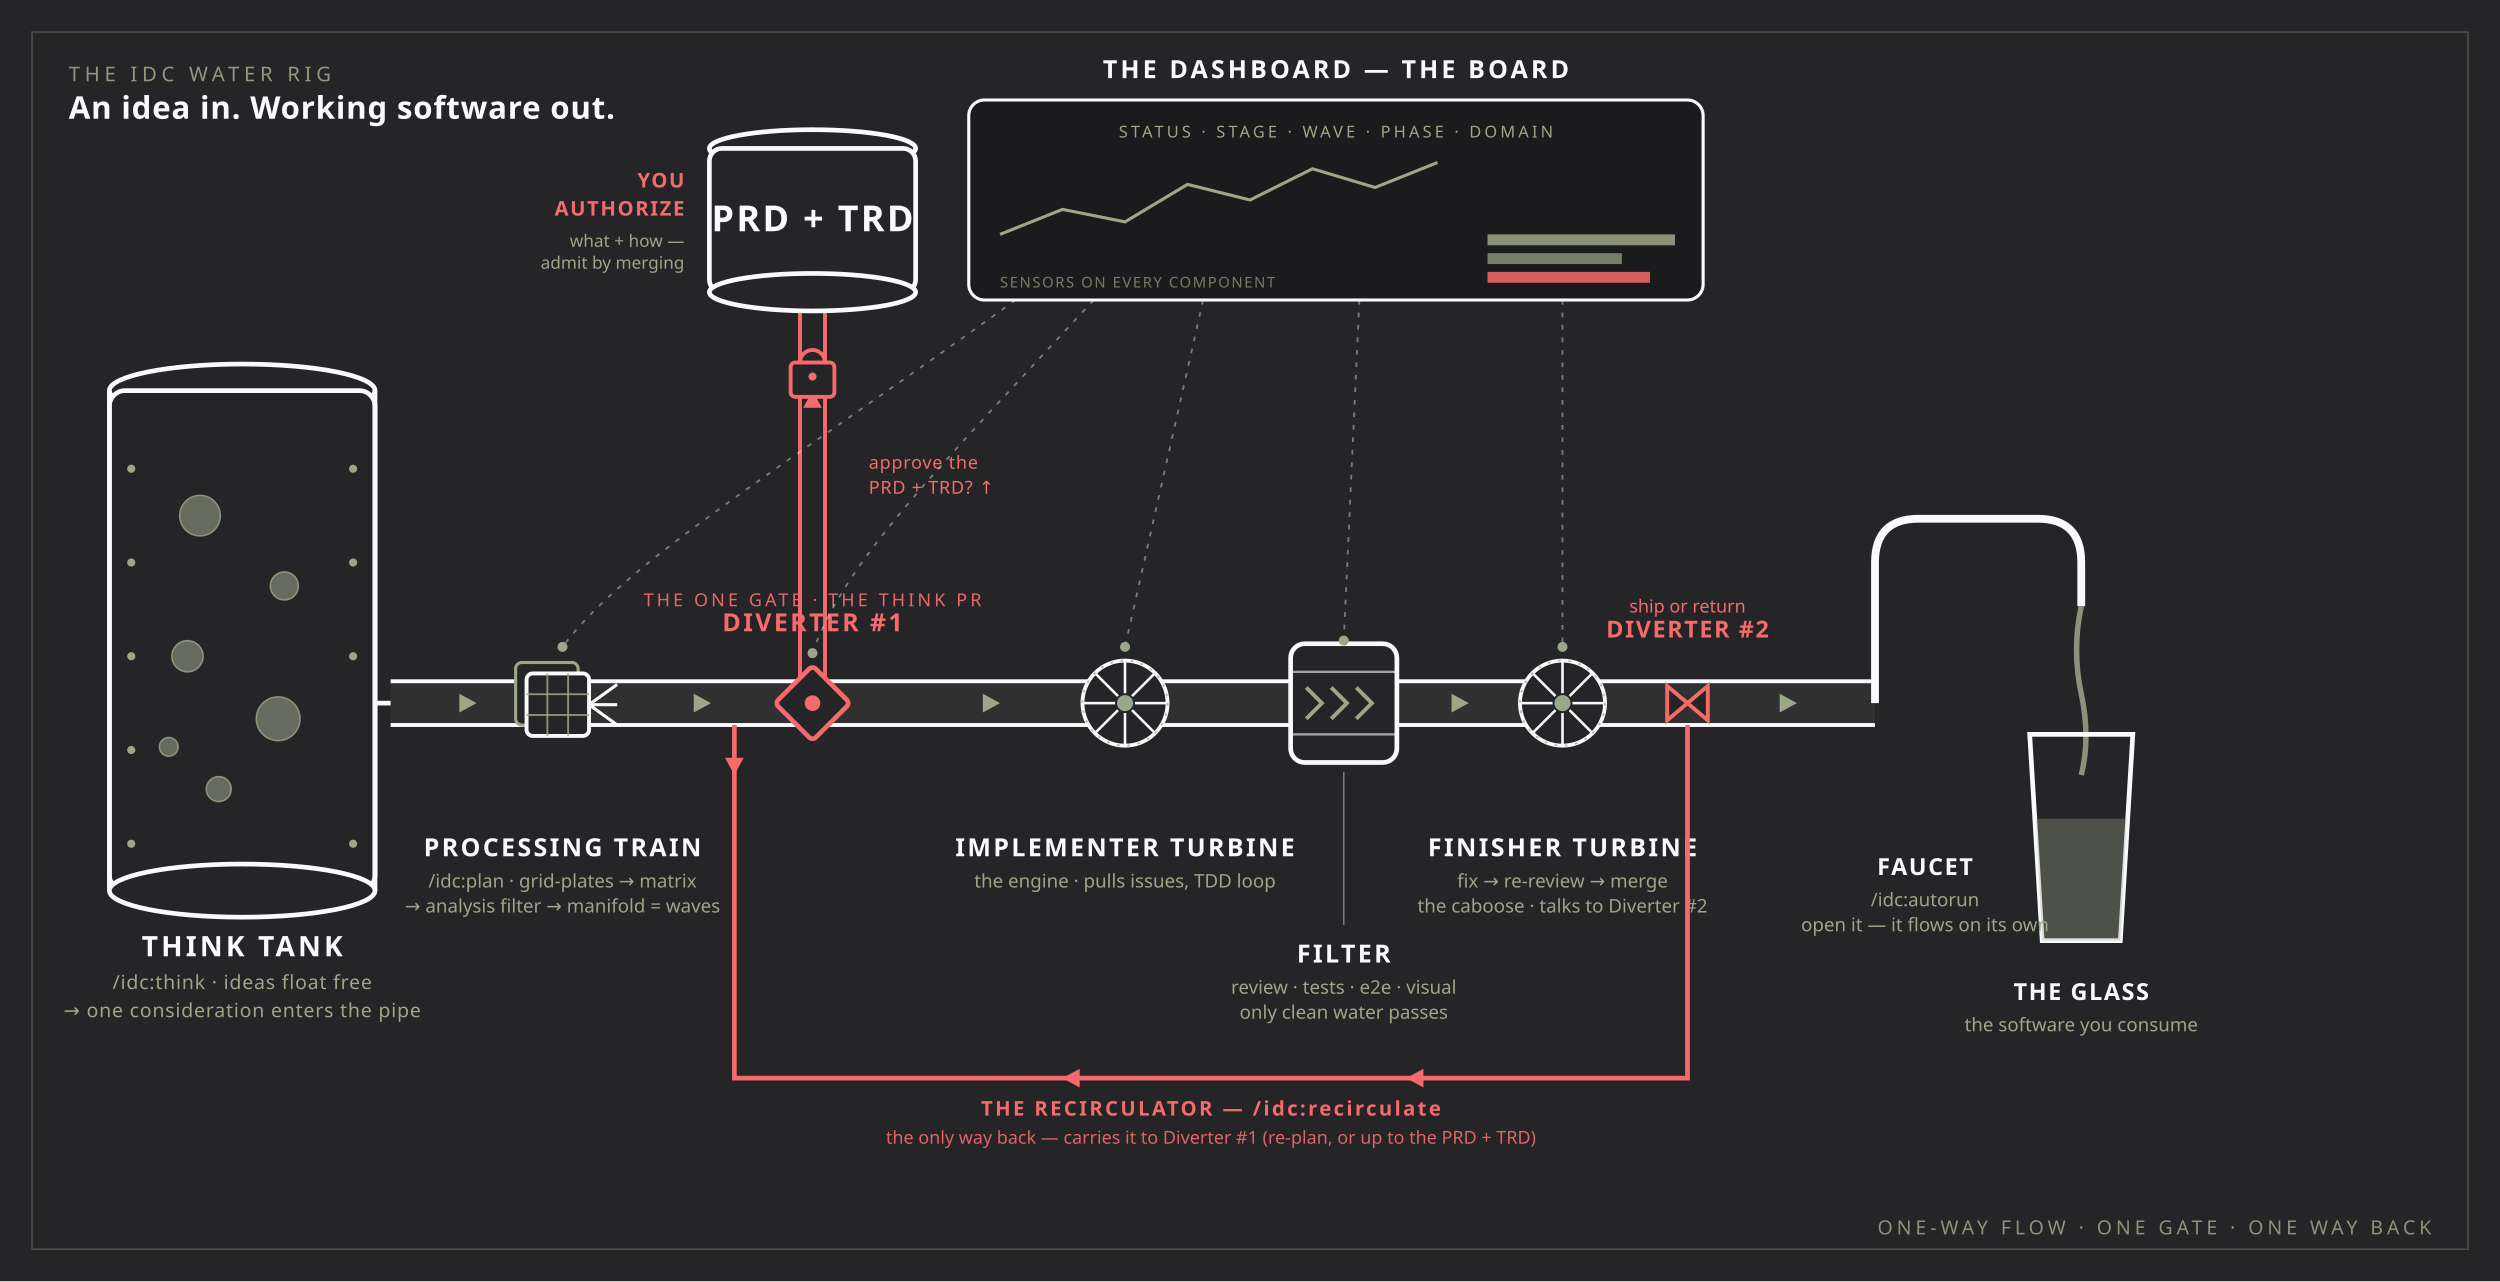
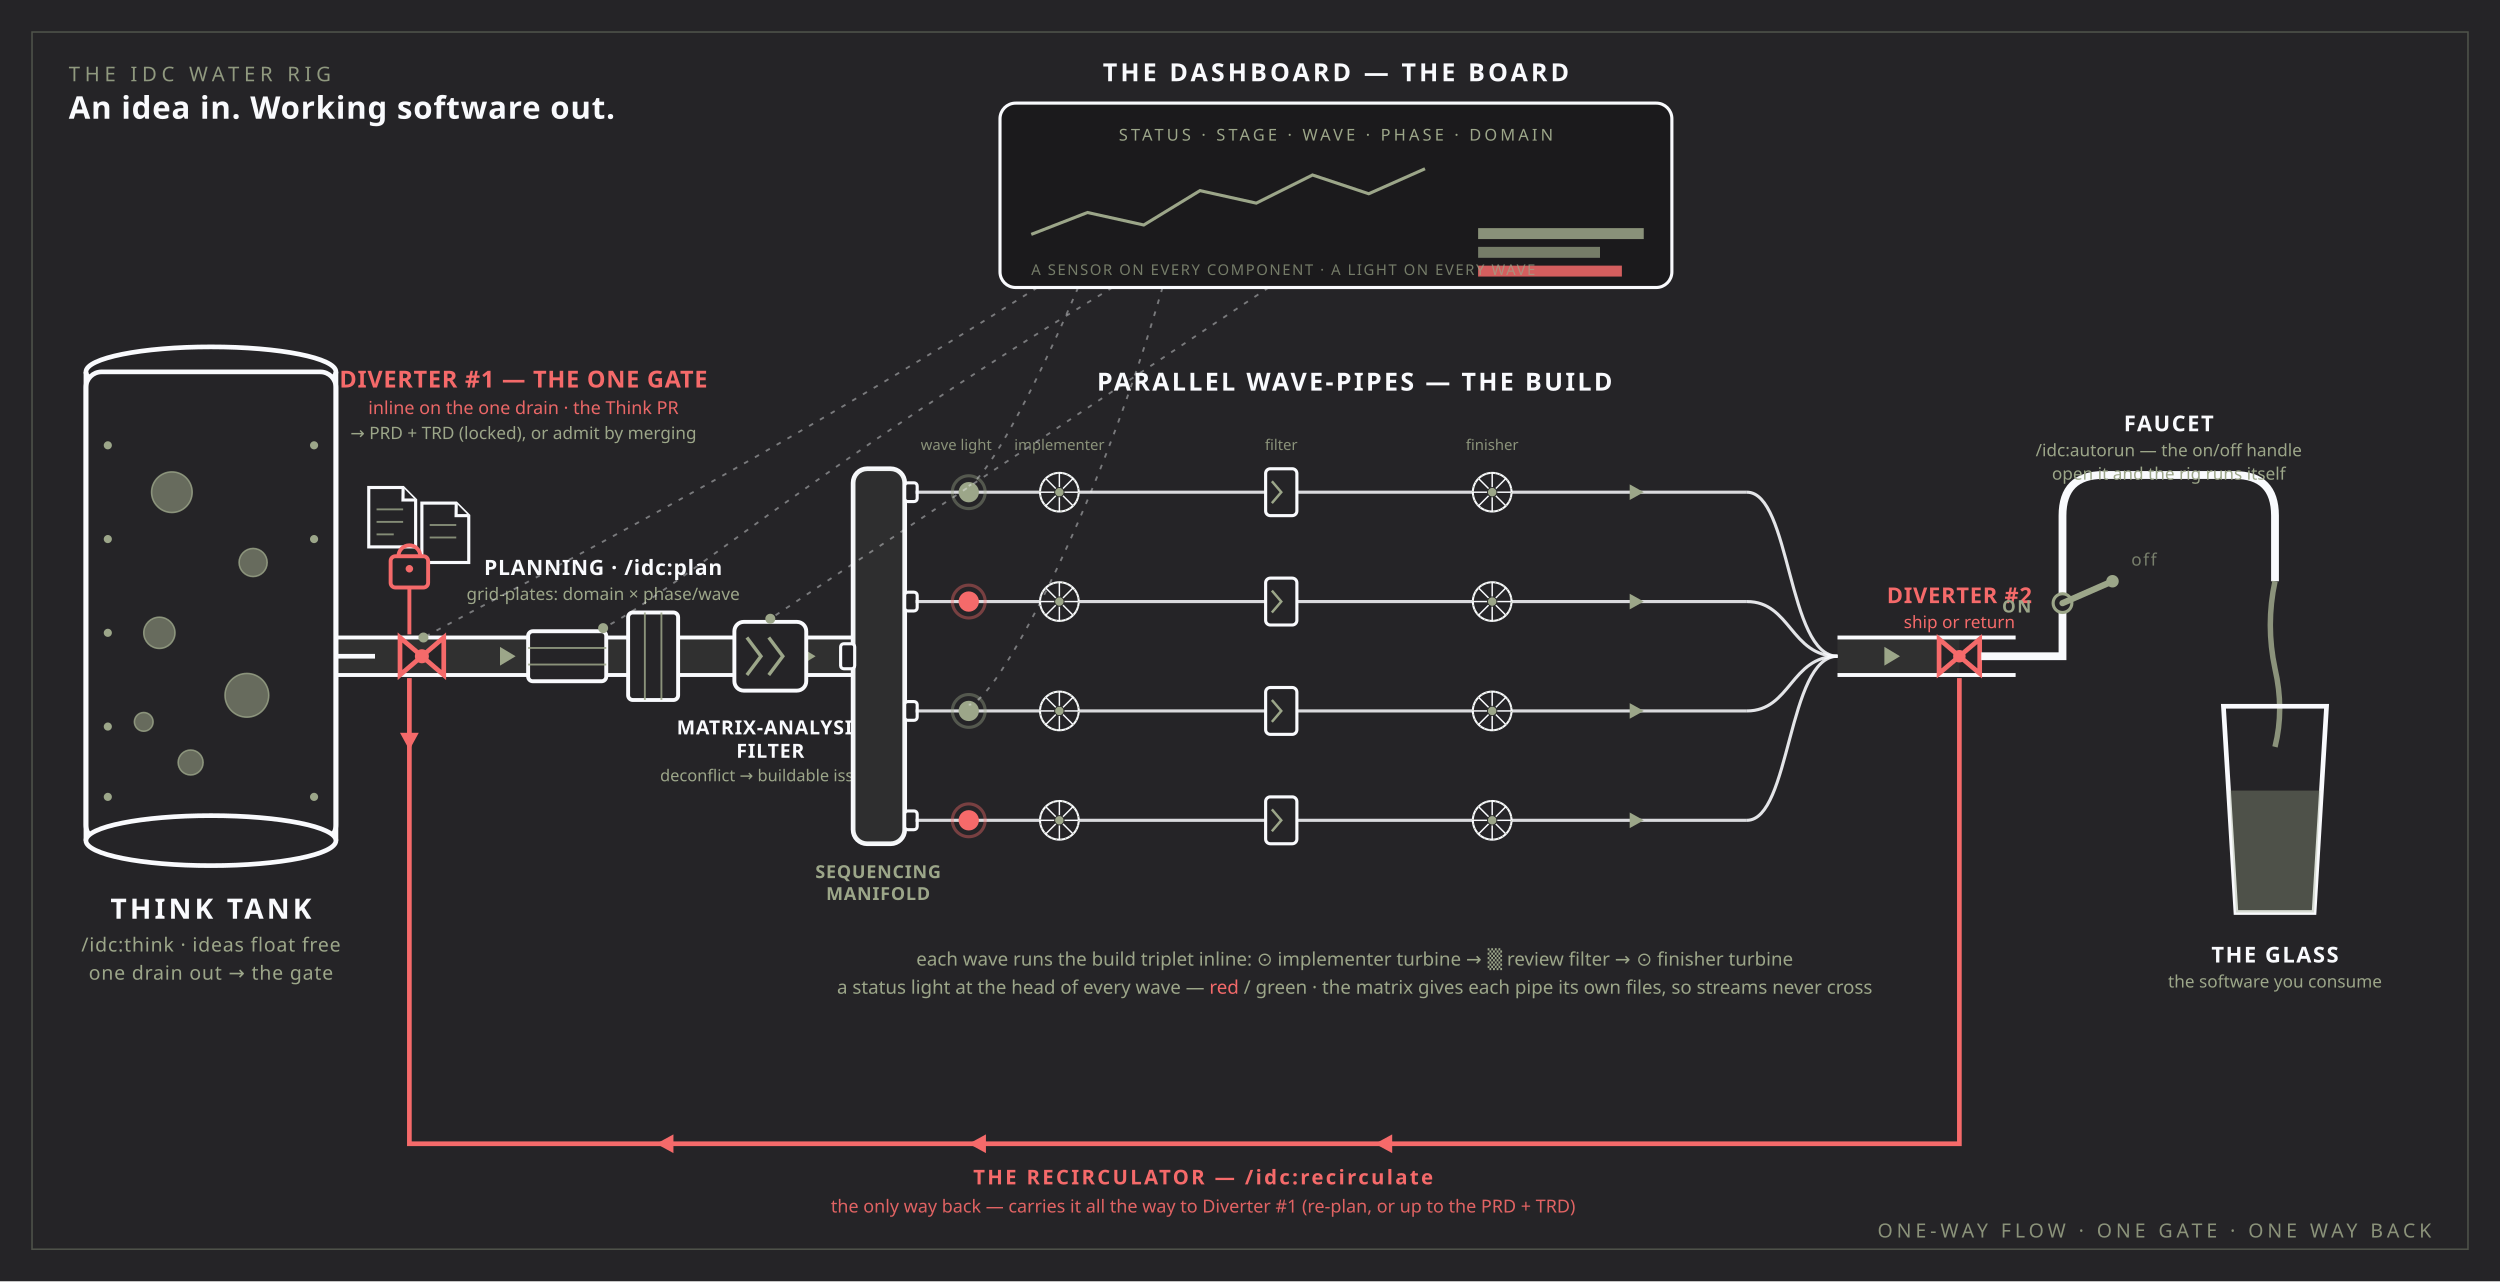
- <svg xmlns="http://www.w3.org/2000/svg" width="1600" height="820" viewBox="0 0 1600 820" role="img" aria-label="The IDC water rig: ideas leave the Think Tank as a PRD + TRD and hit Diverter #1 (the one gate, the Think PR you merge to admit them, branching up to the locked PRD + TRD). Admitted work runs through the processing train (the matrix grid-plates and sequencer manifold), then the Implementer turbine, the review Filter, and the Finisher turbine, reaching Diverter #2 (ship or return): clean water pours out the Autorun faucet into the glass; anything not-good goes to the Recirculator, which carries controlled backflow all the way to Diverter #1. A dashboard reads sensors on every component.">
+ <svg xmlns="http://www.w3.org/2000/svg" width="1600" height="820" viewBox="0 0 1600 820" role="img" aria-label="The IDC water rig: ideas leave the Think Tank through ONE drain carrying an inline Diverter #1 — the one gate — which either holds the flow as the locked PRD + TRD (you authorize by merging the Think PR) or admits it down the pipe. Admitted work crosses two planning grid-plates (domain x phase/wave) and the matrix-analysis filter, then the labeled Sequencing Manifold junction fans the single pipe into four parallel wave-pipes — each running the build triplet inline (implementer turbine, review filter, finisher turbine) with its own red/green status light at the head — before the pipes reform and reach Diverter #2 (ship or return): clean water pours out the Autorun faucet (with its on/off handle) into the glass, while not-good work takes the Recirculator all the way back to Diverter #1. A dashboard reads a sensor on every component and the light on every wave.">
  <defs>
    <symbol id="turbine" viewBox="-40 -40 80 80">
-       <circle r="33" fill="#252427" stroke="#F9FAFD" stroke-width="3" />
-       <g stroke="#F9FAFD" stroke-width="2">
+       <circle r="33" fill="#252427" stroke="#F9FAFD" stroke-width="3.5" />
+       <g stroke="#F9FAFD" stroke-width="2.5">
        <line x1="0" y1="-33" x2="0" y2="33" />
        <line x1="-33" y1="0" x2="33" y2="0" />
        <line x1="-23.3" y1="-23.3" x2="23.3" y2="23.3" />
        <line x1="-23.3" y1="23.3" x2="23.3" y2="-23.3" />
      </g>
-       <circle r="7" fill="#9CA689" stroke="#252427" stroke-width="1.5" />
-       <circle r="33" fill="none" stroke="#9CA689" stroke-width="1.5" stroke-dasharray="2 6" opacity="0.7" />
+       <circle r="8" fill="#9CA689" stroke="#252427" stroke-width="1.5" />
+       <circle r="33" fill="none" stroke="#9CA689" stroke-width="2" stroke-dasharray="2 6" opacity="0.7" />
    </symbol>
    <clipPath id="frame">
      <rect x="0" y="0" width="1600" height="820" />
    </clipPath>
  </defs>
  <g clip-path="url(#frame)" font-family="Gill Sans, Gill Sans MT, Futura, Trebuchet MS, sans-serif">
    <rect width="1600" height="820" fill="#252427" />
    <rect x="20.5" y="20.5" width="1559" height="779" fill="none" stroke="#9CA689" stroke-opacity="0.35" stroke-width="1" />
    <text x="44" y="52" font-size="13" letter-spacing="3" fill="#9CA689" fill-opacity="0.9">THE IDC WATER RIG</text>
    <text x="44" y="76" font-size="20" font-weight="bold" letter-spacing="0.5" fill="#F9FAFD">An idea in. Working software out.</text>
-     <text x="1556" y="790" text-anchor="end" font-size="12.5" letter-spacing="2.5" fill="#9CA689" fill-opacity="0.85">ONE-WAY FLOW · ONE GATE · ONE WAY BACK</text>
-     <rect x="250" y="436" width="950" height="28" fill="#9CA689" fill-opacity="0.10" />
-     <line x1="250" y1="436" x2="1200" y2="436" stroke="#F9FAFD" stroke-width="2.5" />
-     <line x1="250" y1="464" x2="1200" y2="464" stroke="#F9FAFD" stroke-width="2.5" />
+     <text x="1556" y="792" text-anchor="end" font-size="12.5" letter-spacing="2.5" fill="#9CA689" fill-opacity="0.85">ONE-WAY FLOW · ONE GATE · ONE WAY BACK</text>
+     <rect x="213" y="408" width="333" height="24" fill="#9CA689" fill-opacity="0.10" />
+     <line x1="213" y1="408" x2="546" y2="408" stroke="#F9FAFD" stroke-width="2.5" />
+     <line x1="213" y1="432" x2="546" y2="432" stroke="#F9FAFD" stroke-width="2.5" />
    <g fill="#9CA689">
-       <path d="M305,450 l-11,-6 l0,12 z" />
-       <path d="M455,450 l-11,-6 l0,12 z" />
-       <path d="M640,450 l-11,-6 l0,12 z" />
-       <path d="M940,450 l-11,-6 l0,12 z" />
-       <path d="M1150,450 l-11,-6 l0,12 z" />
+       <path d="M330,420 l-10,-6 l0,12 z" />
+       <path d="M522,420 l-10,-6 l0,12 z" />
    </g>
    <g>
-       <ellipse cx="155" cy="250" rx="85" ry="17" fill="#252427" stroke="#F9FAFD" stroke-width="3" />
-       <rect x="70" y="250" width="170" height="320" rx="10" fill="#252427" stroke="#F9FAFD" stroke-width="3" />
-       <line x1="70" y1="250" x2="70" y2="570" stroke="#F9FAFD" stroke-width="3" />
-       <line x1="240" y1="250" x2="240" y2="570" stroke="#F9FAFD" stroke-width="3" />
-       <ellipse cx="155" cy="570" rx="85" ry="17" fill="#252427" stroke="#F9FAFD" stroke-width="3" />
+       <ellipse cx="135" cy="238" rx="80" ry="16" fill="#252427" stroke="#F9FAFD" stroke-width="3" />
+       <rect x="55" y="238" width="160" height="300" rx="10" fill="#252427" stroke="#F9FAFD" stroke-width="3" />
+       <line x1="55" y1="238" x2="55" y2="538" stroke="#F9FAFD" stroke-width="3" />
+       <line x1="215" y1="238" x2="215" y2="538" stroke="#F9FAFD" stroke-width="3" />
+       <ellipse cx="135" cy="538" rx="80" ry="16" fill="#252427" stroke="#F9FAFD" stroke-width="3" />
      <g fill="#9CA689">
-         <circle cx="84" cy="300" r="2.6" />
-         <circle cx="84" cy="360" r="2.6" />
-         <circle cx="84" cy="420" r="2.6" />
-         <circle cx="84" cy="480" r="2.6" />
-         <circle cx="84" cy="540" r="2.6" />
-         <circle cx="226" cy="300" r="2.6" />
-         <circle cx="226" cy="360" r="2.6" />
-         <circle cx="226" cy="420" r="2.6" />
-         <circle cx="226" cy="540" r="2.6" />
+         <circle cx="69" cy="285" r="2.6" />
+         <circle cx="69" cy="345" r="2.6" />
+         <circle cx="69" cy="405" r="2.6" />
+         <circle cx="69" cy="465" r="2.6" />
+         <circle cx="69" cy="510" r="2.6" />
+         <circle cx="201" cy="285" r="2.6" />
+         <circle cx="201" cy="345" r="2.6" />
+         <circle cx="201" cy="510" r="2.6" />
      </g>
      <g fill="#9CA689" fill-opacity="0.55" stroke="#9CA689" stroke-opacity="0.8">
-         <circle cx="128" cy="330" r="13" />
-         <circle cx="182" cy="375" r="9" />
-         <circle cx="120" cy="420" r="10" />
-         <circle cx="178" cy="460" r="14" />
-         <circle cx="140" cy="505" r="8" />
-         <circle cx="108" cy="478" r="6" />
+         <circle cx="110" cy="315" r="13" />
+         <circle cx="162" cy="360" r="9" />
+         <circle cx="102" cy="405" r="10" />
+         <circle cx="158" cy="445" r="14" />
+         <circle cx="122" cy="488" r="8" />
+         <circle cx="92" cy="462" r="6" />
      </g>
-       <path d="M240,450 L250,450" stroke="#F9FAFD" stroke-width="3" />
-     </g>
-     <text x="155" y="612" text-anchor="middle" font-size="18" font-weight="bold" letter-spacing="2" fill="#F9FAFD">THINK TANK</text>
-     <text x="155" y="633" text-anchor="middle" font-size="12.5" fill="#9CA689" letter-spacing="0.5">/idc:think · ideas float free</text>
-     <text x="155" y="651" text-anchor="middle" font-size="12.5" fill="#9CA689" letter-spacing="0.5">→ one consideration enters the pipe</text>
+       <path d="M215,420 L240,420" stroke="#F9FAFD" stroke-width="3" />
+     </g>
+     <text x="135" y="588" text-anchor="middle" font-size="18" font-weight="bold" letter-spacing="2" fill="#F9FAFD">THINK TANK</text>
+     <text x="135" y="609" text-anchor="middle" font-size="12.5" fill="#9CA689" letter-spacing="0.5">/idc:think · ideas float free</text>
+     <text x="135" y="627" text-anchor="middle" font-size="12.5" fill="#9CA689" letter-spacing="0.5">one drain out → the gate</text>
+     <line x1="262" y1="406" x2="262" y2="356" stroke="#F56A6A" stroke-width="2.5" />
+     <g stroke="#F9FAFD" stroke-width="2" fill="#252427">
+       <path d="M236,312 l22,0 l8,8 l0,30 l-30,0 z" />
+       <path d="M258,312 l-0.1,8 l8,0" />
+       <path d="M270,322 l22,0 l8,8 l0,30 l-30,0 z" />
+       <path d="M292,322 l-0.1,8 l8,0" />
+     </g>
+     <g stroke="#9CA689" stroke-width="1.2" stroke-opacity="0.8">
+       <line x1="241" y1="326" x2="258" y2="326" />
+       <line x1="241" y1="334" x2="258" y2="334" />
+       <line x1="241" y1="342" x2="252" y2="342" />
+       <line x1="275" y1="336" x2="292" y2="336" />
+       <line x1="275" y1="344" x2="292" y2="344" />
+     </g>
+     <path d="M255,356 a7,7 0 0 1 14,0" fill="none" stroke="#F56A6A" stroke-width="2.5" />
+     <rect x="250" y="356" width="24" height="20" rx="3" fill="#252427" stroke="#F56A6A" stroke-width="2.5" />
+     <circle cx="262" cy="364" r="2.4" fill="#F56A6A" />
+     <g transform="translate(270,420)">
+       <path d="M0,0 L-14,-12 L-14,12 z" fill="#252427" stroke="#F56A6A" stroke-width="3" />
+       <path d="M0,0 L14,-12 L14,12 z" fill="#252427" stroke="#F56A6A" stroke-width="3" />
+       <circle r="4.5" fill="#F56A6A" />
+     </g>
+     <text x="335" y="248" text-anchor="middle" font-size="15" font-weight="bold" letter-spacing="0.5" fill="#F56A6A">DIVERTER #1 — THE ONE GATE</text>
+     <text x="335" y="265" text-anchor="middle" font-size="11.5" fill="#F56A6A" fill-opacity="0.95">inline on the one drain · the Think PR</text>
+     <text x="335" y="281" text-anchor="middle" font-size="11" fill="#9CA689">→ PRD + TRD (locked), or admit by merging</text>
+     <rect x="338" y="404" width="50" height="32" rx="3" fill="#252427" stroke="#F9FAFD" stroke-width="2.5" />
+     <g stroke="#9CA689" stroke-width="1.2" stroke-opacity="0.85">
+       <line x1="338" y1="414.7" x2="388" y2="414.7" />
+       <line x1="338" y1="425.3" x2="388" y2="425.3" />
+     </g>
+     <rect x="402" y="392" width="32" height="56" rx="3" fill="#252427" stroke="#F9FAFD" stroke-width="2.5" />
+     <g stroke="#9CA689" stroke-width="1.2" stroke-opacity="0.85">
+       <line x1="412.7" y1="392" x2="412.7" y2="448" />
+       <line x1="423.3" y1="392" x2="423.3" y2="448" />
+     </g>
+     <text x="386" y="368" text-anchor="middle" font-size="13.5" font-weight="bold" letter-spacing="0.5" fill="#F9FAFD">PLANNING · /idc:plan</text>
+     <text x="386" y="384" text-anchor="middle" font-size="11" fill="#9CA689">grid-plates: domain × phase/wave</text>
+     <rect x="470" y="398" width="46" height="44" rx="6" fill="#252427" stroke="#F9FAFD" stroke-width="2.5" />
+     <g fill="none" stroke="#9CA689" stroke-width="2.2">
+       <path d="M478,408 l9,12 l-9,12" />
+       <path d="M492,408 l9,12 l-9,12" />
+     </g>
+     <text x="493" y="470" text-anchor="middle" font-size="12.5" font-weight="bold" letter-spacing="0.5" fill="#F9FAFD">MATRIX-ANALYSIS</text>
+     <text x="493" y="485" text-anchor="middle" font-size="12.5" font-weight="bold" letter-spacing="0.5" fill="#F9FAFD">FILTER</text>
+     <text x="493" y="500" text-anchor="middle" font-size="10.5" fill="#9CA689">deconflict → buildable issues</text>
+     <text x="867" y="250" text-anchor="middle" font-size="16" font-weight="bold" letter-spacing="1.5" fill="#F9FAFD">PARALLEL WAVE-PIPES — THE BUILD</text>
+     <text x="867" y="618" text-anchor="middle" font-size="12" fill="#9CA689">each wave runs the build triplet inline:  ⊙ implementer turbine  →  ▒ review filter  →  ⊙ finisher turbine</text>
+     <text x="867" y="636" text-anchor="middle" font-size="12" fill="#9CA689">a status light at the head of every wave — <tspan fill="#F56A6A">red</tspan> / <tspan fill="#9CA689">green</tspan> · the matrix gives each pipe its own files, so streams never cross</text>
+     <rect x="546" y="300" width="33" height="240" rx="9" fill="#252427" stroke="#F9FAFD" stroke-width="3" />
+     <rect x="546" y="300" width="33" height="240" rx="9" fill="#9CA689" fill-opacity="0.08" stroke="none" />
+     <rect x="538" y="412" width="9" height="16" rx="2" fill="#252427" stroke="#F9FAFD" stroke-width="2" />
+     <g stroke="#F9FAFD" stroke-width="2" fill="#252427">
+       <rect x="579" y="309" width="8" height="12" rx="2" />
+       <rect x="579" y="379" width="8" height="12" rx="2" />
+       <rect x="579" y="449" width="8" height="12" rx="2" />
+       <rect x="579" y="519" width="8" height="12" rx="2" />
+     </g>
+     <text x="562" y="562" text-anchor="middle" font-size="11.5" font-weight="bold" letter-spacing="0.5" fill="#9CA689">SEQUENCING</text>
+     <text x="562" y="576" text-anchor="middle" font-size="11.5" font-weight="bold" letter-spacing="0.5" fill="#9CA689">MANIFOLD</text>
+     <g fill="none" stroke="#F9FAFD" stroke-width="2" stroke-opacity="0.9">
+       <path d="M1118,315 C1146,315 1144,420 1176,420" />
+       <path d="M1118,385 C1146,385 1146,420 1176,420" />
+       <path d="M1118,455 C1146,455 1146,420 1176,420" />
+       <path d="M1118,525 C1146,525 1144,420 1176,420" />
+     </g>
+     <line x1="586" y1="315" x2="1118" y2="315" stroke="#F9FAFD" stroke-width="2" stroke-opacity="0.85" />
+     <use href="#turbine" x="663" y="300" width="30" height="30" />
+     <rect x="810" y="300" width="20" height="30" rx="3" fill="#252427" stroke="#F9FAFD" stroke-width="2" />
+     <path d="M814,308 l6,7 l-6,7" fill="none" stroke="#9CA689" stroke-width="1.6" />
+     <use href="#turbine" x="940" y="300" width="30" height="30" />
+     <path d="M1052,315 l-9,-5 l0,10 z" fill="#9CA689" />
+     <circle cx="620" cy="315" r="6.5" fill="#9CA689" />
+     <circle cx="620" cy="315" r="10.5" fill="none" stroke="#9CA689" stroke-opacity="0.4" stroke-width="2" />
+     <line x1="586" y1="385" x2="1118" y2="385" stroke="#F9FAFD" stroke-width="2" stroke-opacity="0.85" />
+     <use href="#turbine" x="663" y="370" width="30" height="30" />
+     <rect x="810" y="370" width="20" height="30" rx="3" fill="#252427" stroke="#F9FAFD" stroke-width="2" />
+     <path d="M814,378 l6,7 l-6,7" fill="none" stroke="#9CA689" stroke-width="1.6" />
+     <use href="#turbine" x="940" y="370" width="30" height="30" />
+     <path d="M1052,385 l-9,-5 l0,10 z" fill="#9CA689" />
+     <circle cx="620" cy="385" r="6.5" fill="#F56A6A" />
+     <circle cx="620" cy="385" r="10.5" fill="none" stroke="#F56A6A" stroke-opacity="0.4" stroke-width="2" />
+     <line x1="586" y1="455" x2="1118" y2="455" stroke="#F9FAFD" stroke-width="2" stroke-opacity="0.85" />
+     <use href="#turbine" x="663" y="440" width="30" height="30" />
+     <rect x="810" y="440" width="20" height="30" rx="3" fill="#252427" stroke="#F9FAFD" stroke-width="2" />
+     <path d="M814,448 l6,7 l-6,7" fill="none" stroke="#9CA689" stroke-width="1.6" />
+     <use href="#turbine" x="940" y="440" width="30" height="30" />
+     <path d="M1052,455 l-9,-5 l0,10 z" fill="#9CA689" />
+     <circle cx="620" cy="455" r="6.5" fill="#9CA689" />
+     <circle cx="620" cy="455" r="10.5" fill="none" stroke="#9CA689" stroke-opacity="0.4" stroke-width="2" />
+     <line x1="586" y1="525" x2="1118" y2="525" stroke="#F9FAFD" stroke-width="2" stroke-opacity="0.85" />
+     <use href="#turbine" x="663" y="510" width="30" height="30" />
+     <rect x="810" y="510" width="20" height="30" rx="3" fill="#252427" stroke="#F9FAFD" stroke-width="2" />
+     <path d="M814,518 l6,7 l-6,7" fill="none" stroke="#9CA689" stroke-width="1.6" />
+     <use href="#turbine" x="940" y="510" width="30" height="30" />
+     <path d="M1052,525 l-9,-5 l0,10 z" fill="#9CA689" />
+     <circle cx="620" cy="525" r="6.5" fill="#F56A6A" />
+     <circle cx="620" cy="525" r="10.5" fill="none" stroke="#F56A6A" stroke-opacity="0.4" stroke-width="2" />
+     <text x="612" y="288" text-anchor="middle" font-size="9.5" fill="#9CA689" fill-opacity="0.85">wave light</text>
+     <text x="678" y="288" text-anchor="middle" font-size="9.5" fill="#9CA689" fill-opacity="0.85">implementer</text>
+     <text x="820" y="288" text-anchor="middle" font-size="9.5" fill="#9CA689" fill-opacity="0.85">filter</text>
+     <text x="955" y="288" text-anchor="middle" font-size="9.5" fill="#9CA689" fill-opacity="0.85">finisher</text>
+     <rect x="1176" y="408" width="78" height="24" fill="#9CA689" fill-opacity="0.10" />
+     <line x1="1176" y1="408" x2="1290" y2="408" stroke="#F9FAFD" stroke-width="2.5" />
+     <line x1="1176" y1="432" x2="1290" y2="432" stroke="#F9FAFD" stroke-width="2.5" />
+     <path d="M1216,420 l-10,-6 l0,12 z" fill="#9CA689" />
+     <g transform="translate(1254,420)">
+       <path d="M0,0 L-13,-11 L-13,11 z" fill="#252427" stroke="#F56A6A" stroke-width="3" />
+       <path d="M0,0 L13,-11 L13,11 z" fill="#252427" stroke="#F56A6A" stroke-width="3" />
+       <circle r="4" fill="#F56A6A" />
+     </g>
+     <text x="1254" y="386" text-anchor="middle" font-size="14" font-weight="bold" letter-spacing="0.5" fill="#F56A6A">DIVERTER #2</text>
+     <text x="1254" y="402" text-anchor="middle" font-size="11" fill="#F56A6A">ship or return</text>
+     <path d="M1268,420 L1320,420 L1320,330 Q1320,304 1346,304 L1430,304 Q1456,304 1456,330 L1456,372" fill="none" stroke="#F9FAFD" stroke-width="5" />
    <g>
-       <rect x="330" y="424" width="40" height="40" rx="4" fill="#252427" stroke="#9CA689" stroke-width="2" />
-       <rect x="337" y="431" width="40" height="40" rx="4" fill="#252427" stroke="#F9FAFD" stroke-width="2.5" />
-       <g stroke="#9CA689" stroke-width="1.2" stroke-opacity="0.85">
-         <line x1="350.3" y1="431" x2="350.3" y2="471" />
-         <line x1="363.6" y1="431" x2="363.6" y2="471" />
-         <line x1="337" y1="444.3" x2="377" y2="444.3" />
-         <line x1="337" y1="457.6" x2="377" y2="457.6" />
-       </g>
-       <g stroke="#F9FAFD" stroke-width="2" fill="none">
-         <path d="M377,451 L395,438" />
-         <path d="M377,451 L395,451" />
-         <path d="M377,451 L395,464" />
-       </g>
-     </g>
-     <text x="360" y="548" text-anchor="middle" font-size="16" font-weight="bold" letter-spacing="1.5" fill="#F9FAFD">PROCESSING TRAIN</text>
-     <text x="360" y="568" text-anchor="middle" font-size="12" fill="#9CA689">/idc:plan · grid-plates → matrix</text>
-     <text x="360" y="584" text-anchor="middle" font-size="12" fill="#9CA689">→ analysis filter → manifold = waves</text>
-     <line x1="512" y1="436" x2="512" y2="186" stroke="#F56A6A" stroke-width="2.5" />
-     <line x1="528" y1="436" x2="528" y2="186" stroke="#F56A6A" stroke-width="2.5" />
-     <path d="M520,250 l-6,11 l12,0 z" fill="#F56A6A" />
-     <text x="556" y="300" font-size="11.5" fill="#F56A6A" letter-spacing="0.5">approve the</text>
-     <text x="556" y="316" font-size="11.5" fill="#F56A6A" letter-spacing="0.5">PRD + TRD? ↑</text>
-     <path d="M512,232 a8,8 0 0 1 16,0" fill="none" stroke="#F56A6A" stroke-width="2.5" />
-     <rect x="506" y="232" width="28" height="22" rx="3" fill="#252427" stroke="#F56A6A" stroke-width="2.5" />
-     <circle cx="520" cy="241" r="2.6" fill="#F56A6A" />
-     <rect x="503" y="433" width="34" height="34" rx="3" fill="#252427" stroke="#F56A6A" stroke-width="3" transform="rotate(45 520 450)" />
-     <circle cx="520" cy="450" r="5" fill="#F56A6A" />
-     <text x="520" y="404" text-anchor="middle" font-size="16" font-weight="bold" letter-spacing="1.5" fill="#F56A6A">DIVERTER #1</text>
-     <text x="520" y="388" text-anchor="middle" font-size="11.5" letter-spacing="2" fill="#F56A6A" fill-opacity="0.95">THE ONE GATE · THE THINK PR</text>
-     <ellipse cx="520" cy="95" rx="66" ry="12" fill="#252427" stroke="#F9FAFD" stroke-width="3" />
-     <rect x="454" y="95" width="132" height="92" rx="8" fill="#252427" stroke="#F9FAFD" stroke-width="3" />
-     <ellipse cx="520" cy="187" rx="66" ry="12" fill="#252427" stroke="#F9FAFD" stroke-width="3" />
-     <text x="520" y="148" text-anchor="middle" font-size="23" font-weight="bold" letter-spacing="1.5" fill="#F9FAFD">PRD + TRD</text>
-     <text x="438" y="120" text-anchor="end" font-size="13" font-weight="bold" letter-spacing="1" fill="#F56A6A">YOU</text>
-     <text x="438" y="138" text-anchor="end" font-size="13" font-weight="bold" letter-spacing="1" fill="#F56A6A">AUTHORIZE</text>
-     <text x="438" y="158" text-anchor="end" font-size="11" fill="#9CA689">what + how —</text>
-     <text x="438" y="172" text-anchor="end" font-size="11" fill="#9CA689">admit by merging</text>
-     <use href="#turbine" x="687" y="417" width="66" height="66" />
-     <text x="720" y="548" text-anchor="middle" font-size="16" font-weight="bold" letter-spacing="1.5" fill="#F9FAFD">IMPLEMENTER TURBINE</text>
-     <text x="720" y="568" text-anchor="middle" font-size="12" fill="#9CA689">the engine · pulls issues, TDD loop</text>
-     <rect x="826" y="412" width="68" height="76" rx="9" fill="#252427" stroke="#F9FAFD" stroke-width="3" />
-     <line x1="826" y1="430" x2="894" y2="430" stroke="#F9FAFD" stroke-width="1.5" stroke-opacity="0.6" />
-     <line x1="826" y1="470" x2="894" y2="470" stroke="#F9FAFD" stroke-width="1.5" stroke-opacity="0.6" />
-     <g fill="none" stroke="#9CA689" stroke-width="2.5">
-       <path d="M836,440 l10,10 l-10,10" />
-       <path d="M852,440 l10,10 l-10,10" />
-       <path d="M868,440 l10,10 l-10,10" />
-     </g>
-     <text x="860" y="616" text-anchor="middle" font-size="16" font-weight="bold" letter-spacing="1.5" fill="#F9FAFD">FILTER</text>
-     <text x="860" y="636" text-anchor="middle" font-size="12" fill="#9CA689">review · tests · e2e · visual</text>
-     <text x="860" y="652" text-anchor="middle" font-size="12" fill="#9CA689">only clean water passes</text>
-     <line x1="860" y1="592" x2="860" y2="494" stroke="#F9FAFD" stroke-width="1" stroke-opacity="0.4" />
-     <use href="#turbine" x="967" y="417" width="66" height="66" />
-     <text x="1000" y="548" text-anchor="middle" font-size="16" font-weight="bold" letter-spacing="1.5" fill="#F9FAFD">FINISHER TURBINE</text>
-     <text x="1000" y="568" text-anchor="middle" font-size="12" fill="#9CA689">fix → re-review → merge</text>
-     <text x="1000" y="584" text-anchor="middle" font-size="12" fill="#9CA689">the caboose · talks to Diverter #2</text>
-     <g transform="translate(1080,450)">
-       <path d="M0,0 L-13,-11 L-13,11 z" fill="#252427" stroke="#F56A6A" stroke-width="2.5" />
-       <path d="M0,0 L13,-11 L13,11 z" fill="#252427" stroke="#F56A6A" stroke-width="2.5" />
-     </g>
-     <text x="1080" y="408" text-anchor="middle" font-size="15" font-weight="bold" letter-spacing="1" fill="#F56A6A">DIVERTER #2</text>
-     <text x="1080" y="392" text-anchor="middle" font-size="11.5" fill="#F56A6A">ship or return</text>
-     <path d="M1080,464 L1080,690 L470,690 L470,464" fill="none" stroke="#F56A6A" stroke-width="3" />
+       <circle cx="1320" cy="386" r="6" fill="#252427" stroke="#9CA689" stroke-width="2" />
+       <line x1="1320" y1="386" x2="1352" y2="372" stroke="#9CA689" stroke-width="4" stroke-linecap="round" />
+       <circle cx="1352" cy="372" r="4" fill="#9CA689" />
+     </g>
+     <text x="1300" y="392" text-anchor="end" font-size="11" font-weight="bold" letter-spacing="1" fill="#9CA689">ON</text>
+     <text x="1364" y="362" text-anchor="start" font-size="11" letter-spacing="1" fill="#9CA689" fill-opacity="0.7">off</text>
+     <path d="M1456,372 q-6,28 0,56 q6,26 0,50" fill="none" stroke="#9CA689" stroke-width="3.5" opacity="0.85" />
+     <path d="M1423,452 L1489,452 L1481,584 L1431,584 z" fill="none" stroke="#F9FAFD" stroke-width="3" />
+     <path d="M1427,506 L1485,506 L1481,584 L1431,584 z" fill="#9CA689" fill-opacity="0.35" stroke="none" />
+     <text x="1388" y="276" text-anchor="middle" font-size="14" font-weight="bold" letter-spacing="1" fill="#F9FAFD">FAUCET</text>
+     <text x="1388" y="292" text-anchor="middle" font-size="11" fill="#9CA689">/idc:autorun — the on/off handle</text>
+     <text x="1388" y="307" text-anchor="middle" font-size="11" fill="#9CA689">open it and the rig runs itself</text>
+     <text x="1456" y="616" text-anchor="middle" font-size="14" font-weight="bold" letter-spacing="1" fill="#F9FAFD">THE GLASS</text>
+     <text x="1456" y="632" text-anchor="middle" font-size="11" fill="#9CA689">the software you consume</text>
+     <path d="M1254,434 L1254,732 L262,732 L262,434" fill="none" stroke="#F56A6A" stroke-width="3" />
    <g fill="#F56A6A">
-       <path d="M900,690 l11,-6 l0,12 z" />
-       <path d="M680,690 l11,-6 l0,12 z" />
-       <path d="M470,486 l-6,11 l12,0 z" transform="rotate(180 470 491)" />
-     </g>
-     <text x="775" y="714" text-anchor="middle" font-size="13" font-weight="bold" letter-spacing="1.5" fill="#F56A6A">THE RECIRCULATOR — /idc:recirculate</text>
-     <text x="775" y="732" text-anchor="middle" font-size="11.5" fill="#F56A6A" fill-opacity="0.9">the only way back — carries it to Diverter #1 (re-plan, or up to the PRD + TRD)</text>
-     <path d="M1200,450 L1200,360 Q1200,332 1228,332 L1304,332 Q1332,332 1332,360 L1332,388" fill="none" stroke="#F9FAFD" stroke-width="5" />
-     <path d="M1332,388 q-6,28 0,56 q6,28 0,52" fill="none" stroke="#9CA689" stroke-width="3.5" opacity="0.85" />
-     <path d="M1299,470 L1365,470 L1357,602 L1307,602 z" fill="none" stroke="#F9FAFD" stroke-width="3" />
-     <path d="M1303,524 L1361,524 L1357,602 L1307,602 z" fill="#9CA689" fill-opacity="0.35" stroke="none" />
-     <text x="1332" y="640" text-anchor="middle" font-size="15" font-weight="bold" letter-spacing="1" fill="#F9FAFD">THE GLASS</text>
-     <text x="1332" y="660" text-anchor="middle" font-size="12" fill="#9CA689">the software you consume</text>
-     <text x="1232" y="560" text-anchor="middle" font-size="15" font-weight="bold" letter-spacing="1" fill="#F9FAFD">FAUCET</text>
-     <text x="1232" y="580" text-anchor="middle" font-size="12" fill="#9CA689">/idc:autorun</text>
-     <text x="1232" y="596" text-anchor="middle" font-size="12" fill="#9CA689">open it — it flows on its own</text>
-     <text x="855" y="50" text-anchor="middle" font-size="16" font-weight="bold" letter-spacing="2" fill="#F9FAFD">THE DASHBOARD — THE BOARD</text>
-     <rect x="620" y="64" width="470" height="128" rx="10" fill="#1b1a1c" stroke="#F9FAFD" stroke-width="2" />
-     <text x="855" y="88" text-anchor="middle" font-size="10.5" letter-spacing="2" fill="#9CA689">STATUS · STAGE · WAVE · PHASE · DOMAIN</text>
-     <polyline points="640,150 680,134 720,142 760,118 800,128 840,108 880,120 920,104" fill="none" stroke="#9CA689" stroke-width="2" />
+       <path d="M880,732 l11,-6 l0,12 z" />
+       <path d="M620,732 l11,-6 l0,12 z" />
+       <path d="M420,732 l11,-6 l0,12 z" />
+       <path d="M262,470 l-6,11 l12,0 z" transform="rotate(180 262 475)" />
+     </g>
+     <text x="770" y="758" text-anchor="middle" font-size="13" font-weight="bold" letter-spacing="1.5" fill="#F56A6A">THE RECIRCULATOR — /idc:recirculate</text>
+     <text x="770" y="776" text-anchor="middle" font-size="11.5" fill="#F56A6A" fill-opacity="0.9">the only way back — carries it all the way to Diverter #1 (re-plan, or up to the PRD + TRD)</text>
+     <text x="855" y="52" text-anchor="middle" font-size="16" font-weight="bold" letter-spacing="2" fill="#F9FAFD">THE DASHBOARD — THE BOARD</text>
+     <rect x="640" y="66" width="430" height="118" rx="10" fill="#1b1a1c" stroke="#F9FAFD" stroke-width="2" />
+     <text x="855" y="90" text-anchor="middle" font-size="10.5" letter-spacing="2" fill="#9CA689">STATUS · STAGE · WAVE · PHASE · DOMAIN</text>
+     <polyline points="660,150 696,136 732,144 768,122 804,130 840,112 876,124 912,108" fill="none" stroke="#9CA689" stroke-width="2" />
    <g>
-       <rect x="952" y="150" width="120" height="7" fill="#9CA689" opacity="0.85" />
-       <rect x="952" y="162" width="86" height="7" fill="#9CA689" opacity="0.7" />
-       <rect x="952" y="174" width="104" height="7" fill="#F56A6A" opacity="0.85" />
-     </g>
-     <text x="640" y="184" font-size="9.5" letter-spacing="1" fill="#9CA689" fill-opacity="0.7">SENSORS ON EVERY COMPONENT</text>
+       <rect x="946" y="146" width="106" height="7" fill="#9CA689" opacity="0.85" />
+       <rect x="946" y="158" width="78" height="7" fill="#9CA689" opacity="0.7" />
+       <rect x="946" y="170" width="92" height="7" fill="#F56A6A" opacity="0.85" />
+     </g>
+     <text x="660" y="176" font-size="9.5" letter-spacing="1" fill="#9CA689" fill-opacity="0.7">A SENSOR ON EVERY COMPONENT · A LIGHT ON EVERY WAVE</text>
    <g stroke="#F9FAFD" stroke-opacity="0.4" stroke-width="1.2" stroke-dasharray="3 5" fill="none">
-       <path d="M650,192 C500,300 400,360 360,414" />
-       <path d="M700,192 C600,300 540,360 520,418" />
-       <path d="M770,192 L720,414" />
-       <path d="M870,192 L860,410" />
-       <path d="M1000,192 L1000,414" />
+       <path d="M664,184 C480,300 360,360 271,408" />
+       <path d="M712,184 C520,300 430,380 386,402" />
+       <path d="M812,184 L493,396" />
+       <path d="M690,184 C662,250 632,305 620,311" />
+       <path d="M744,184 C702,330 636,452 620,451" />
    </g>
    <g fill="#9CA689">
-       <circle cx="360" cy="414" r="3.2" />
-       <circle cx="520" cy="418" r="3.2" />
-       <circle cx="720" cy="414" r="3.2" />
-       <circle cx="860" cy="410" r="3.2" />
-       <circle cx="1000" cy="414" r="3.2" />
+       <circle cx="271" cy="408" r="3.2" />
+       <circle cx="386" cy="402" r="3.2" />
+       <circle cx="493" cy="396" r="3.2" />
    </g>
  </g>
</svg>
